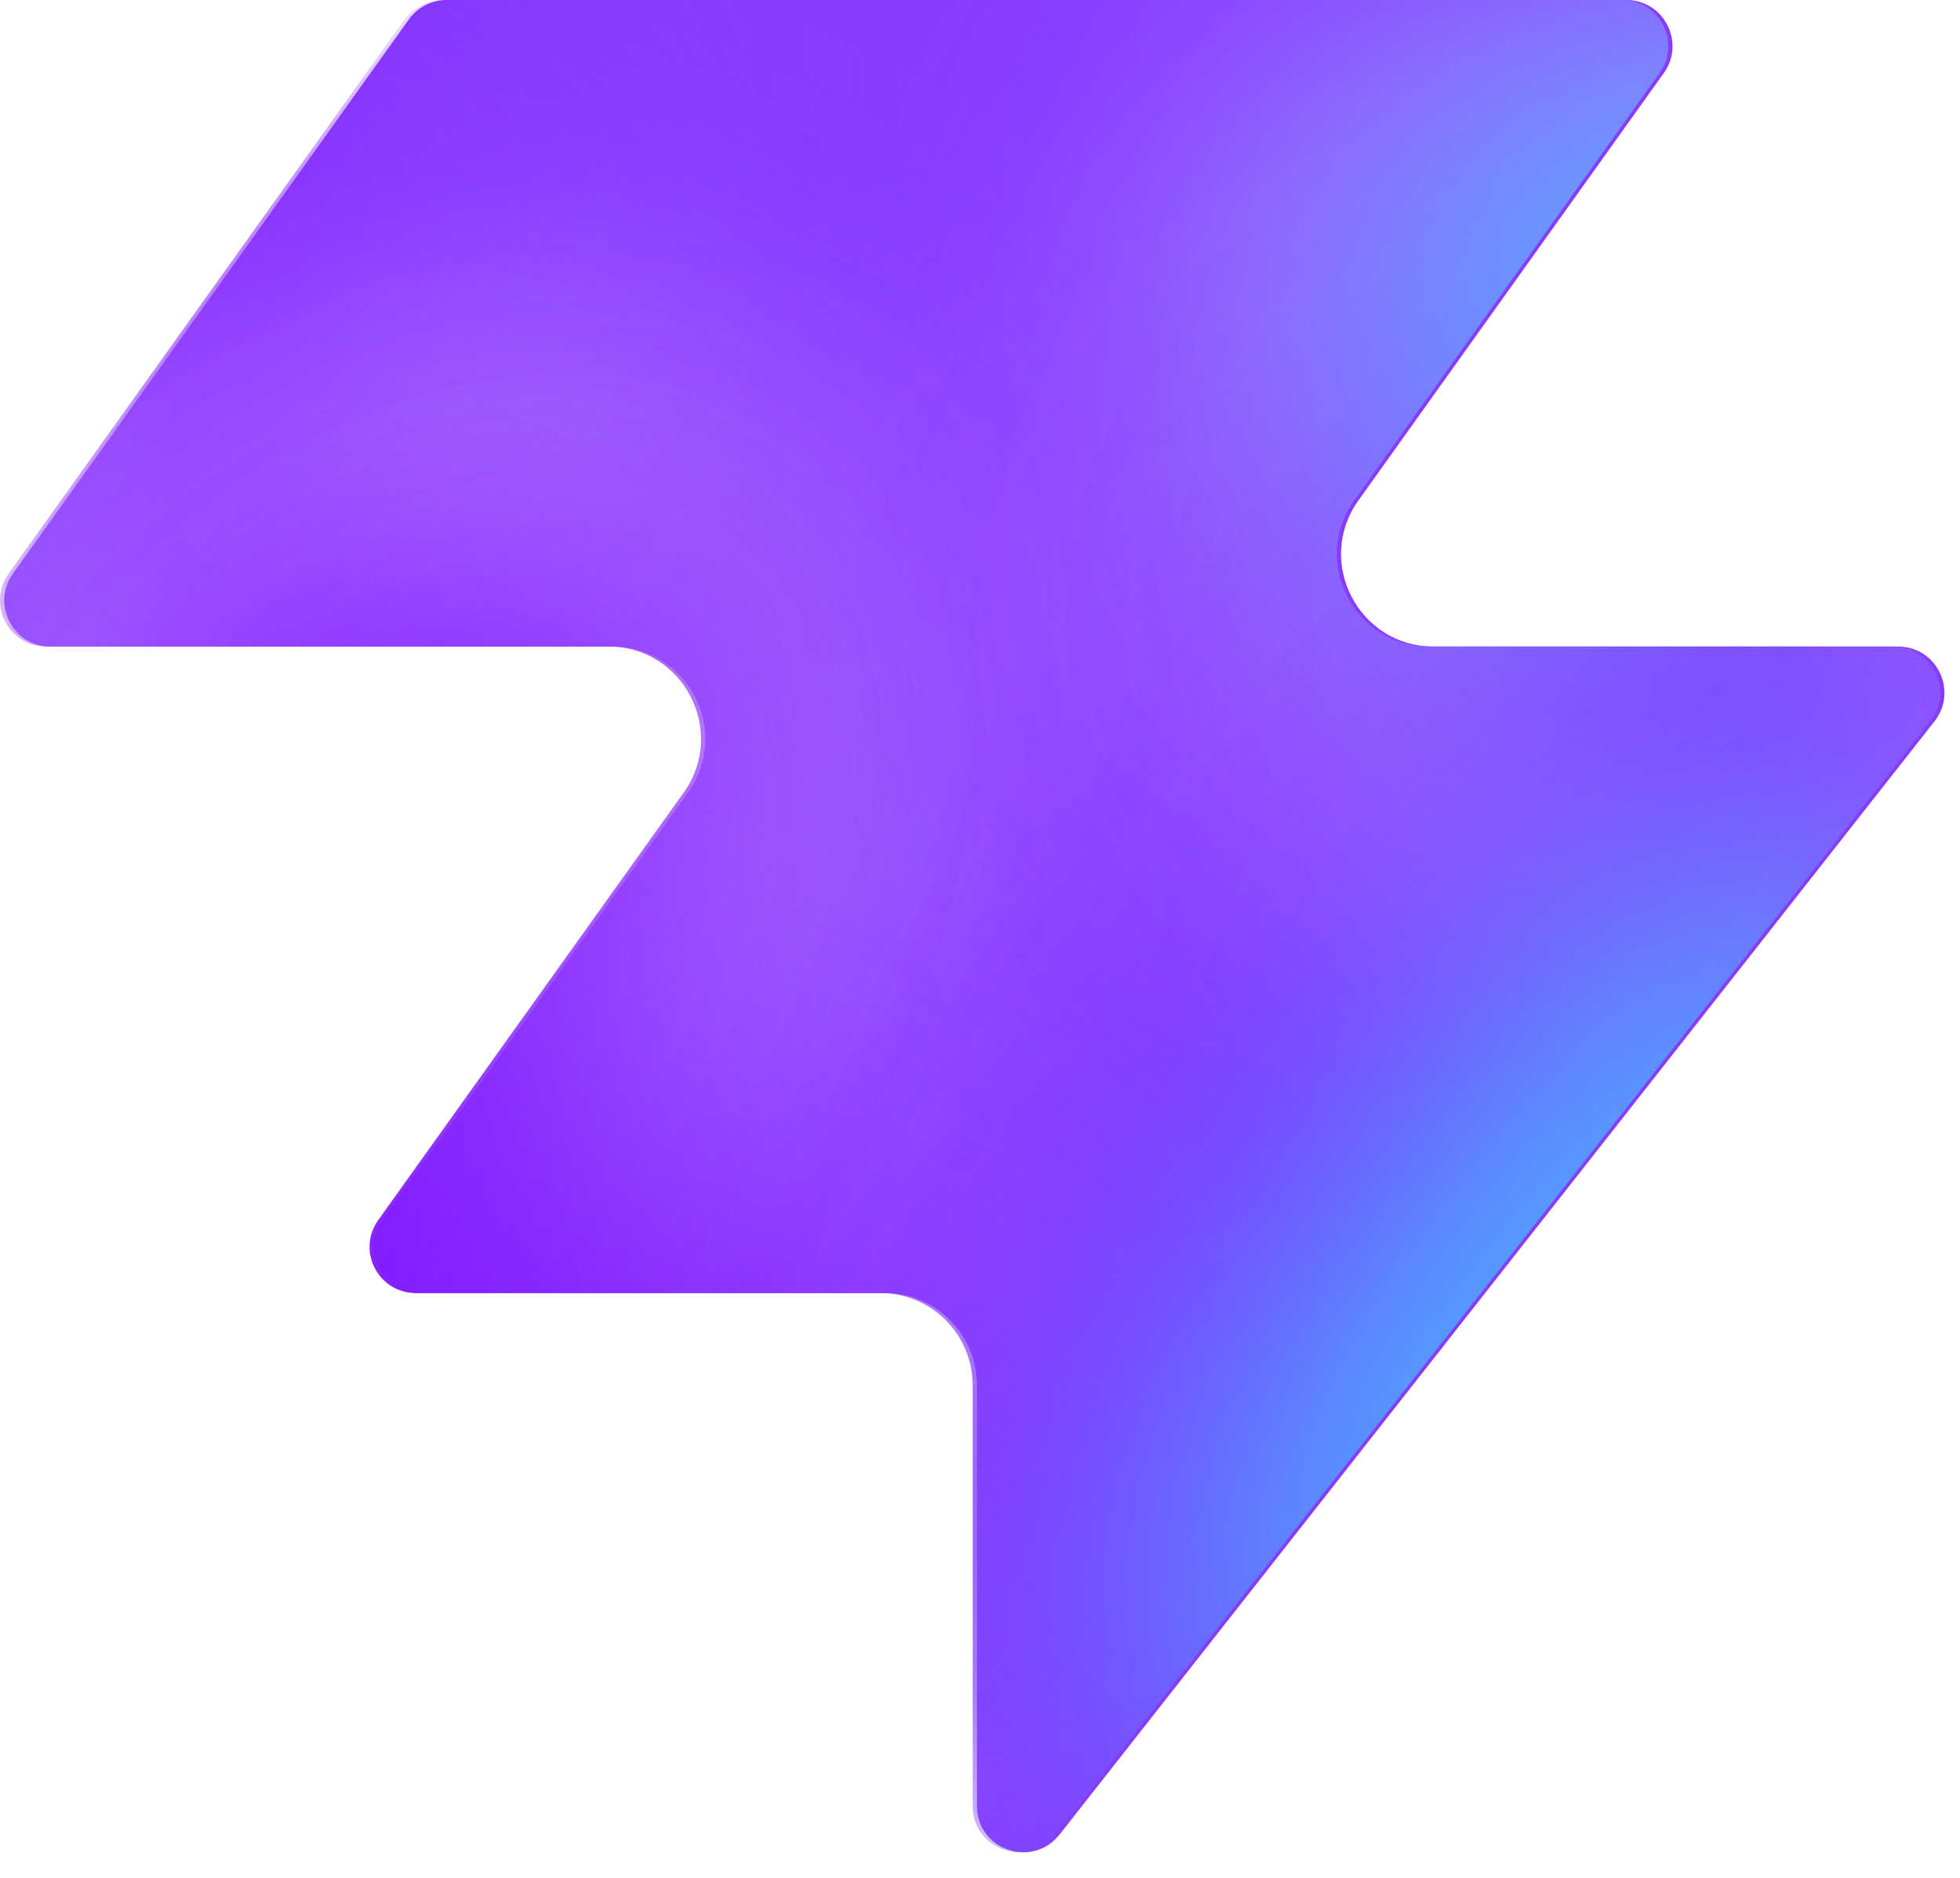
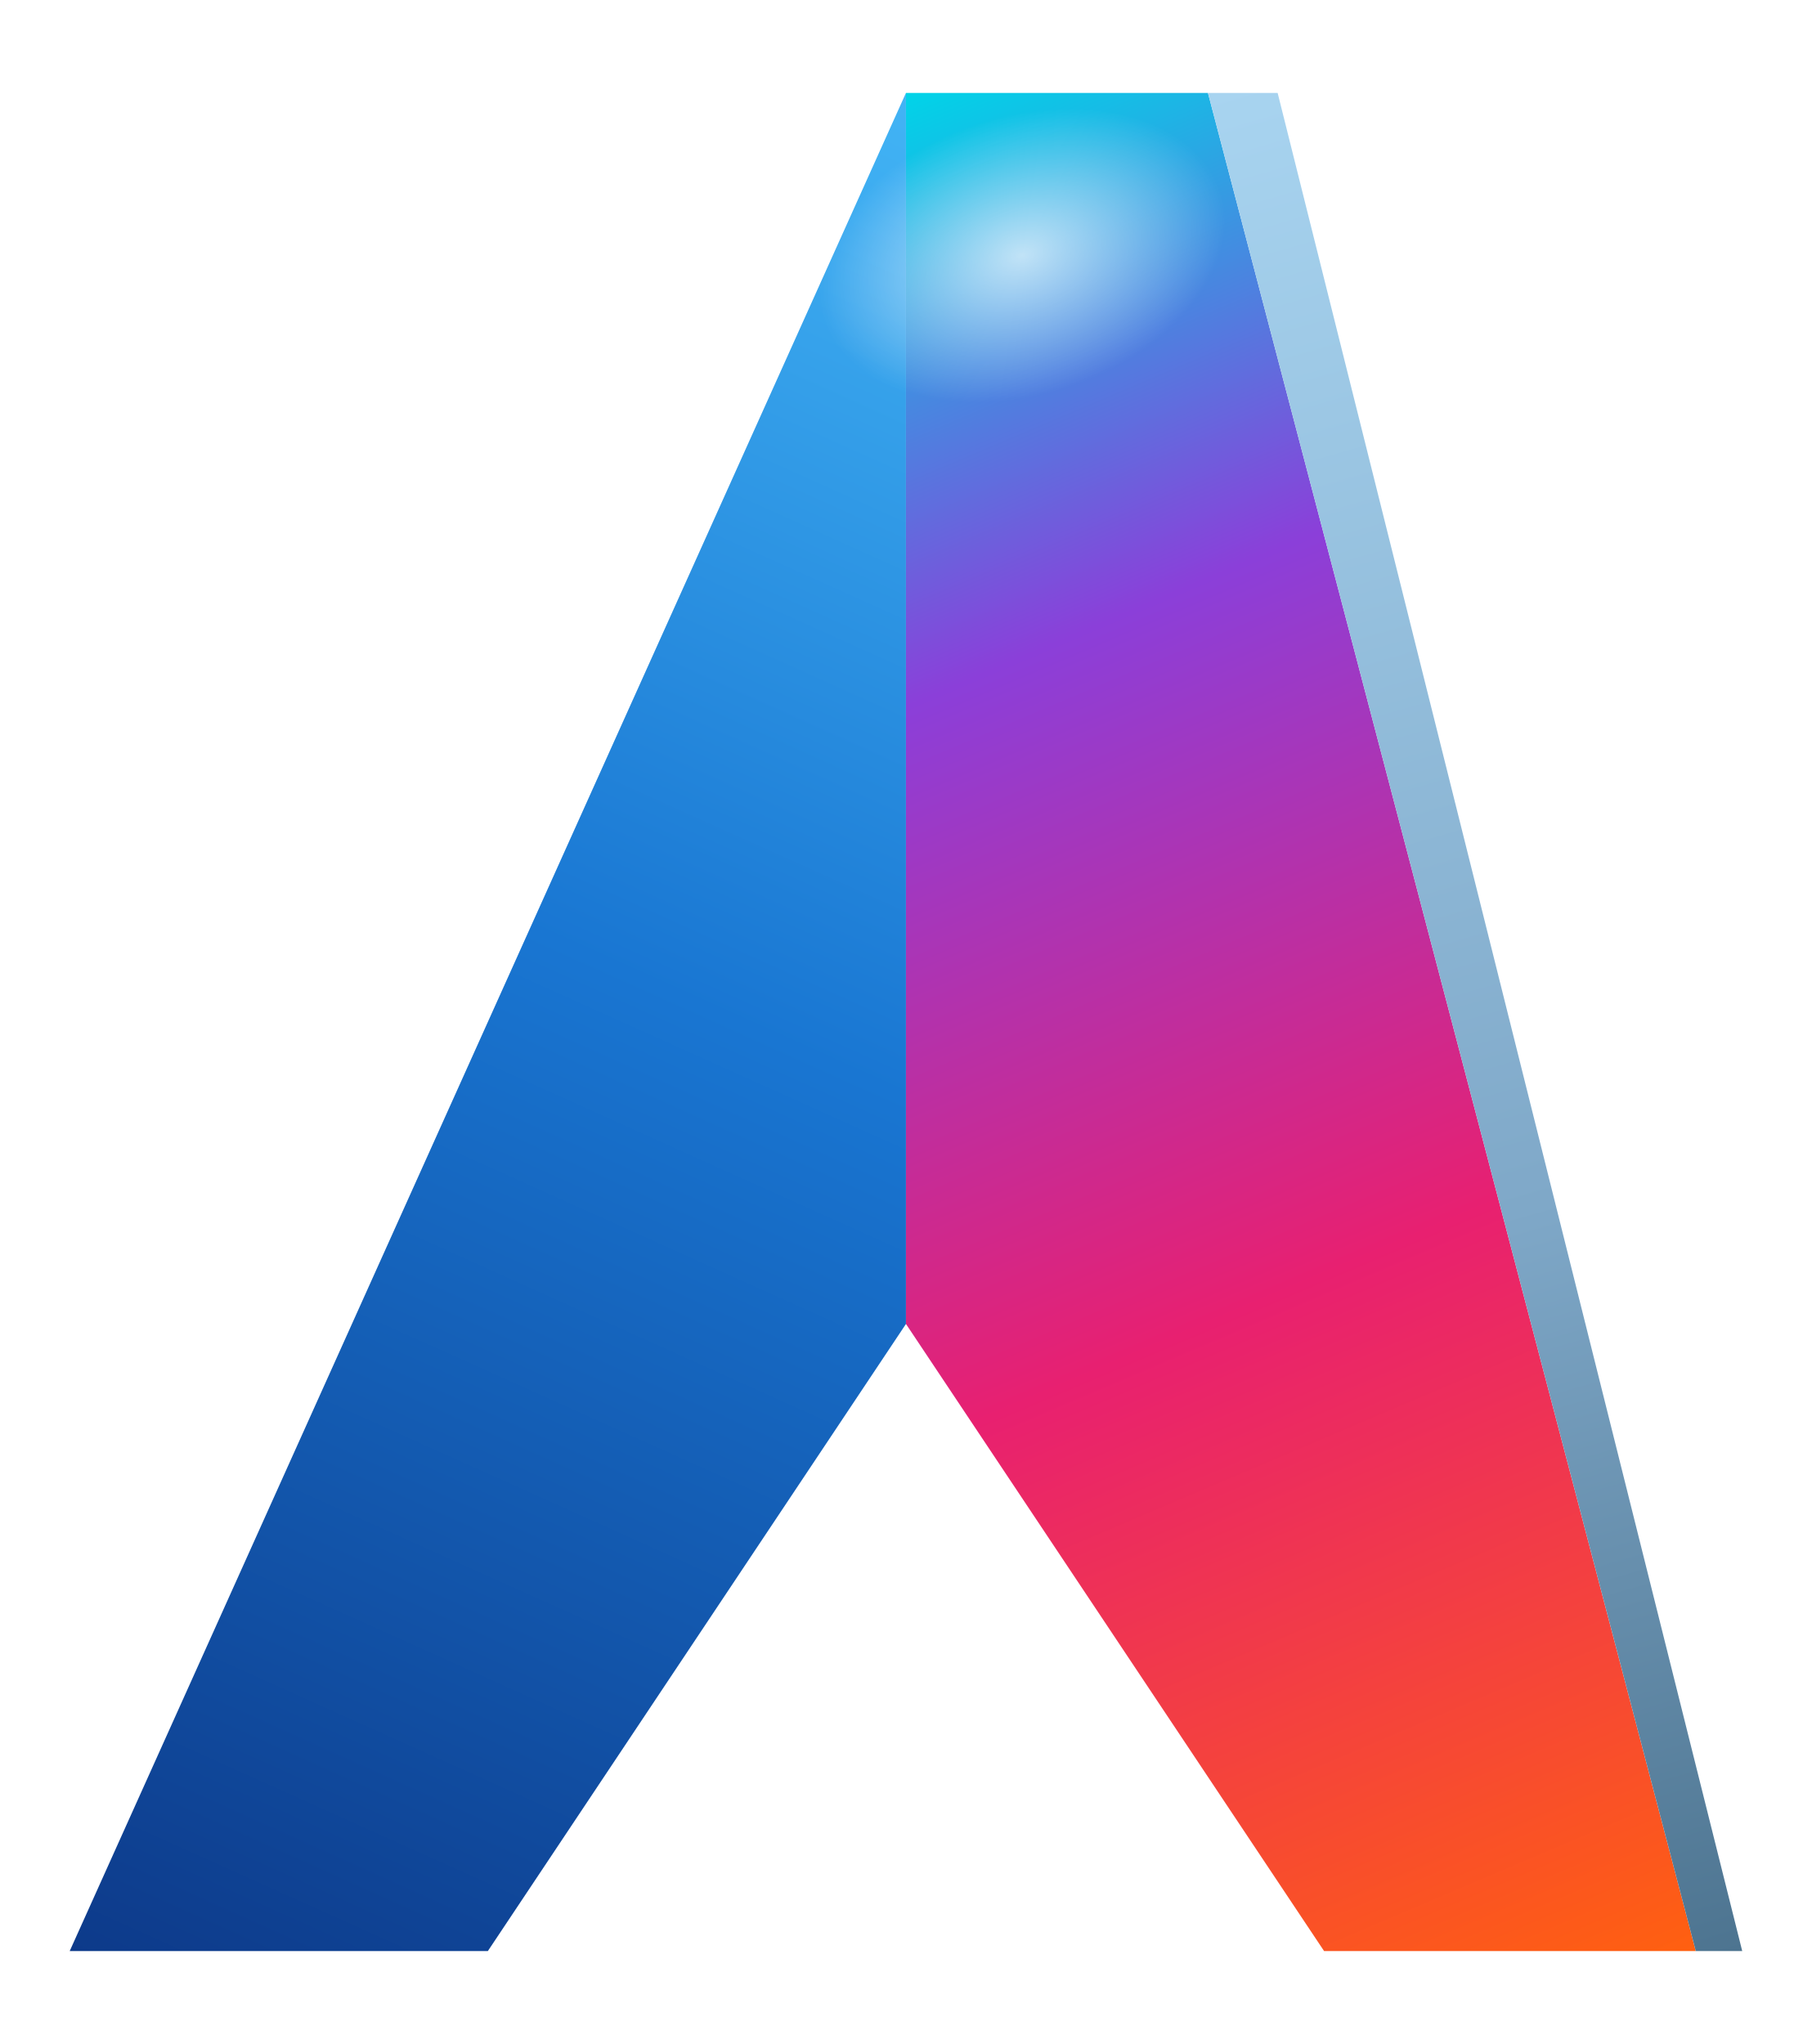
- <svg xmlns="http://www.w3.org/2000/svg" width="48" height="46" fill="none" viewBox="0 0 48 46">
-   <path fill="#863bff" d="M25.946 44.938c-.664.845-2.021.375-2.021-.698V33.937a2.26 2.26 0 0 0-2.262-2.262H10.287c-.92 0-1.456-1.04-.92-1.788l7.48-10.471c1.07-1.497 0-3.578-1.842-3.578H1.237c-.92 0-1.456-1.04-.92-1.788L10.013.474c.214-.297.556-.474.92-.474h28.894c.92 0 1.456 1.04.92 1.788l-7.48 10.471c-1.07 1.498 0 3.579 1.842 3.579h11.377c.943 0 1.473 1.088.89 1.83L25.947 44.94z" style="fill:#863bff;fill:color(display-p3 .525 .23 1);fill-opacity:1" />
-   <mask id="a" width="48" height="46" x="0" y="0" maskUnits="userSpaceOnUse" style="mask-type:alpha">
-     <path fill="#000" d="M25.842 44.938c-.664.844-2.021.375-2.021-.698V33.937a2.26 2.26 0 0 0-2.262-2.262H10.183c-.92 0-1.456-1.04-.92-1.788l7.48-10.471c1.07-1.498 0-3.579-1.842-3.579H1.133c-.92 0-1.456-1.04-.92-1.787L9.91.473c.214-.297.556-.474.92-.474h28.894c.92 0 1.456 1.04.92 1.788l-7.48 10.471c-1.07 1.498 0 3.578 1.842 3.578h11.377c.943 0 1.473 1.088.89 1.832L25.843 44.94z" style="fill:#000;fill-opacity:1" />
-   </mask>
-   <g mask="url(#a)">
-     <g filter="url(#b)">
-       <ellipse cx="5.508" cy="14.704" fill="#ede6ff" rx="5.508" ry="14.704" style="fill:#ede6ff;fill:color(display-p3 .927 .903 1);fill-opacity:1" transform="matrix(.00324 1 1 -.00324 -4.47 31.516)" />
-     </g>
-     <g filter="url(#c)">
-       <ellipse cx="10.399" cy="29.851" fill="#ede6ff" rx="10.399" ry="29.851" style="fill:#ede6ff;fill:color(display-p3 .927 .903 1);fill-opacity:1" transform="matrix(.00324 1 1 -.00324 -39.328 7.883)" />
-     </g>
-     <g filter="url(#d)">
-       <ellipse cx="5.508" cy="30.487" fill="#7e14ff" rx="5.508" ry="30.487" style="fill:#7e14ff;fill:color(display-p3 .492 .077 1);fill-opacity:1" transform="rotate(89.814 -25.913 -14.639)scale(1 -1)" />
-     </g>
-     <g filter="url(#e)">
-       <ellipse cx="5.508" cy="30.599" fill="#7e14ff" rx="5.508" ry="30.599" style="fill:#7e14ff;fill:color(display-p3 .492 .077 1);fill-opacity:1" transform="rotate(89.814 -32.644 -3.334)scale(1 -1)" />
-     </g>
-     <g filter="url(#f)">
-       <ellipse cx="5.508" cy="30.599" fill="#7e14ff" rx="5.508" ry="30.599" style="fill:#7e14ff;fill:color(display-p3 .492 .077 1);fill-opacity:1" transform="matrix(.00324 1 1 -.00324 -34.34 30.47)" />
-     </g>
-     <g filter="url(#g)">
-       <ellipse cx="14.072" cy="22.078" fill="#ede6ff" rx="14.072" ry="22.078" style="fill:#ede6ff;fill:color(display-p3 .927 .903 1);fill-opacity:1" transform="rotate(93.35 24.506 48.493)scale(-1 1)" />
-     </g>
-     <g filter="url(#h)">
-       <ellipse cx="3.47" cy="21.501" fill="#7e14ff" rx="3.47" ry="21.501" style="fill:#7e14ff;fill:color(display-p3 .492 .077 1);fill-opacity:1" transform="rotate(89.009 28.708 47.59)scale(-1 1)" />
-     </g>
-     <g filter="url(#i)">
-       <ellipse cx="3.47" cy="21.501" fill="#7e14ff" rx="3.47" ry="21.501" style="fill:#7e14ff;fill:color(display-p3 .492 .077 1);fill-opacity:1" transform="rotate(89.009 28.708 47.59)scale(-1 1)" />
-     </g>
-     <g filter="url(#j)">
-       <ellipse cx=".387" cy="8.972" fill="#7e14ff" rx="4.407" ry="29.108" style="fill:#7e14ff;fill:color(display-p3 .492 .077 1);fill-opacity:1" transform="rotate(39.51 .387 8.972)" />
-     </g>
-     <g filter="url(#k)">
-       <ellipse cx="47.523" cy="-6.092" fill="#7e14ff" rx="4.407" ry="29.108" style="fill:#7e14ff;fill:color(display-p3 .492 .077 1);fill-opacity:1" transform="rotate(37.892 47.523 -6.092)" />
-     </g>
-     <g filter="url(#l)">
-       <ellipse cx="41.412" cy="6.333" fill="#47bfff" rx="5.971" ry="9.665" style="fill:#47bfff;fill:color(display-p3 .28 .748 1);fill-opacity:1" transform="rotate(37.892 41.412 6.333)" />
-     </g>
-     <g filter="url(#m)">
-       <ellipse cx="-1.879" cy="38.332" fill="#7e14ff" rx="4.407" ry="29.108" style="fill:#7e14ff;fill:color(display-p3 .492 .077 1);fill-opacity:1" transform="rotate(37.892 -1.88 38.332)" />
-     </g>
-     <g filter="url(#n)">
-       <ellipse cx="-1.879" cy="38.332" fill="#7e14ff" rx="4.407" ry="29.108" style="fill:#7e14ff;fill:color(display-p3 .492 .077 1);fill-opacity:1" transform="rotate(37.892 -1.88 38.332)" />
-     </g>
-     <g filter="url(#o)">
-       <ellipse cx="35.651" cy="29.907" fill="#7e14ff" rx="4.407" ry="29.108" style="fill:#7e14ff;fill:color(display-p3 .492 .077 1);fill-opacity:1" transform="rotate(37.892 35.651 29.907)" />
-     </g>
-     <g filter="url(#p)">
-       <ellipse cx="38.418" cy="32.4" fill="#47bfff" rx="5.971" ry="15.297" style="fill:#47bfff;fill:color(display-p3 .28 .748 1);fill-opacity:1" transform="rotate(37.892 38.418 32.4)" />
-     </g>
+ <svg xmlns="http://www.w3.org/2000/svg" viewBox="0 0 78 88" fill="none">
+   <defs>
+     <linearGradient id="aBlue" x1="39" y1="4" x2="3" y2="84" gradientUnits="userSpaceOnUse">
+       <stop offset="0%" stop-color="#42B4F5" />
+       <stop offset="45%" stop-color="#1976D2" />
+       <stop offset="100%" stop-color="#0D3A8A" />
+     </linearGradient>
+     <linearGradient id="aRainbow" x1="39" y1="4" x2="73" y2="84" gradientUnits="userSpaceOnUse">
+       <stop offset="0%" stop-color="#00D4E8" />
+       <stop offset="28%" stop-color="#8B3FD9" />
+       <stop offset="62%" stop-color="#E82070" />
+       <stop offset="100%" stop-color="#FF6010" />
+     </linearGradient>
+     <linearGradient id="aSilver" x1="52" y1="4" x2="75" y2="84" gradientUnits="userSpaceOnUse">
+       <stop offset="0%" stop-color="#A8D4F0" />
+       <stop offset="60%" stop-color="#7FA8C8" />
+       <stop offset="100%" stop-color="#4D7490" />
+     </linearGradient>
+     <radialGradient id="aApex" cx="50%" cy="50%" r="50%">
+       <stop offset="0%" stop-color="#FFFFFF" stop-opacity="0.7" />
+       <stop offset="100%" stop-color="#FFFFFF" stop-opacity="0" />
+     </radialGradient>
+     <linearGradient id="aReflect" x1="0" y1="0" x2="0" y2="1">
+       <stop offset="0%" stop-color="white" stop-opacity="0.22" />
+       <stop offset="100%" stop-color="white" stop-opacity="0" />
+     </linearGradient>
+     <mask id="reflectMask">
+       <rect x="0" y="0" width="78" height="18" fill="url(#aReflect)" />
+     </mask>
+   </defs>
+   <g transform="translate(0, 172) scale(1, -1)" mask="url(#reflectMask)">
+     <polygon fill="url(#aBlue)" points="39,4 3,84 21,84 39,57" />
+     <polygon fill="url(#aRainbow)" points="39,4 52,4 73,84 57,84 39,57" />
+     <polygon fill="url(#aSilver)" points="52,4 55,4 75,84 73,84" />
  </g>
-   <defs>
-     <filter id="b" width="60.045" height="41.654" x="-19.77" y="16.149" color-interpolation-filters="sRGB" filterUnits="userSpaceOnUse">
-       <feFlood flood-opacity="0" result="BackgroundImageFix" />
-       <feBlend in="SourceGraphic" in2="BackgroundImageFix" result="shape" />
-       <feGaussianBlur result="effect1_foregroundBlur_2002_17158" stdDeviation="7.659" />
-     </filter>
-     <filter id="c" width="90.34" height="51.437" x="-54.613" y="-7.533" color-interpolation-filters="sRGB" filterUnits="userSpaceOnUse">
-       <feFlood flood-opacity="0" result="BackgroundImageFix" />
-       <feBlend in="SourceGraphic" in2="BackgroundImageFix" result="shape" />
-       <feGaussianBlur result="effect1_foregroundBlur_2002_17158" stdDeviation="7.659" />
-     </filter>
-     <filter id="d" width="79.355" height="29.4" x="-49.64" y="2.03" color-interpolation-filters="sRGB" filterUnits="userSpaceOnUse">
-       <feFlood flood-opacity="0" result="BackgroundImageFix" />
-       <feBlend in="SourceGraphic" in2="BackgroundImageFix" result="shape" />
-       <feGaussianBlur result="effect1_foregroundBlur_2002_17158" stdDeviation="4.596" />
-     </filter>
-     <filter id="e" width="79.579" height="29.4" x="-45.045" y="20.029" color-interpolation-filters="sRGB" filterUnits="userSpaceOnUse">
-       <feFlood flood-opacity="0" result="BackgroundImageFix" />
-       <feBlend in="SourceGraphic" in2="BackgroundImageFix" result="shape" />
-       <feGaussianBlur result="effect1_foregroundBlur_2002_17158" stdDeviation="4.596" />
-     </filter>
-     <filter id="f" width="79.579" height="29.4" x="-43.513" y="21.178" color-interpolation-filters="sRGB" filterUnits="userSpaceOnUse">
-       <feFlood flood-opacity="0" result="BackgroundImageFix" />
-       <feBlend in="SourceGraphic" in2="BackgroundImageFix" result="shape" />
-       <feGaussianBlur result="effect1_foregroundBlur_2002_17158" stdDeviation="4.596" />
-     </filter>
-     <filter id="g" width="74.749" height="58.852" x="15.756" y="-17.901" color-interpolation-filters="sRGB" filterUnits="userSpaceOnUse">
-       <feFlood flood-opacity="0" result="BackgroundImageFix" />
-       <feBlend in="SourceGraphic" in2="BackgroundImageFix" result="shape" />
-       <feGaussianBlur result="effect1_foregroundBlur_2002_17158" stdDeviation="7.659" />
-     </filter>
-     <filter id="h" width="61.377" height="25.362" x="23.548" y="2.284" color-interpolation-filters="sRGB" filterUnits="userSpaceOnUse">
-       <feFlood flood-opacity="0" result="BackgroundImageFix" />
-       <feBlend in="SourceGraphic" in2="BackgroundImageFix" result="shape" />
-       <feGaussianBlur result="effect1_foregroundBlur_2002_17158" stdDeviation="4.596" />
-     </filter>
-     <filter id="i" width="61.377" height="25.362" x="23.548" y="2.284" color-interpolation-filters="sRGB" filterUnits="userSpaceOnUse">
-       <feFlood flood-opacity="0" result="BackgroundImageFix" />
-       <feBlend in="SourceGraphic" in2="BackgroundImageFix" result="shape" />
-       <feGaussianBlur result="effect1_foregroundBlur_2002_17158" stdDeviation="4.596" />
-     </filter>
-     <filter id="j" width="56.045" height="63.649" x="-27.636" y="-22.853" color-interpolation-filters="sRGB" filterUnits="userSpaceOnUse">
-       <feFlood flood-opacity="0" result="BackgroundImageFix" />
-       <feBlend in="SourceGraphic" in2="BackgroundImageFix" result="shape" />
-       <feGaussianBlur result="effect1_foregroundBlur_2002_17158" stdDeviation="4.596" />
-     </filter>
-     <filter id="k" width="54.814" height="64.646" x="20.116" y="-38.415" color-interpolation-filters="sRGB" filterUnits="userSpaceOnUse">
-       <feFlood flood-opacity="0" result="BackgroundImageFix" />
-       <feBlend in="SourceGraphic" in2="BackgroundImageFix" result="shape" />
-       <feGaussianBlur result="effect1_foregroundBlur_2002_17158" stdDeviation="4.596" />
-     </filter>
-     <filter id="l" width="33.541" height="35.313" x="24.641" y="-11.323" color-interpolation-filters="sRGB" filterUnits="userSpaceOnUse">
-       <feFlood flood-opacity="0" result="BackgroundImageFix" />
-       <feBlend in="SourceGraphic" in2="BackgroundImageFix" result="shape" />
-       <feGaussianBlur result="effect1_foregroundBlur_2002_17158" stdDeviation="4.596" />
-     </filter>
-     <filter id="m" width="54.814" height="64.646" x="-29.286" y="6.009" color-interpolation-filters="sRGB" filterUnits="userSpaceOnUse">
-       <feFlood flood-opacity="0" result="BackgroundImageFix" />
-       <feBlend in="SourceGraphic" in2="BackgroundImageFix" result="shape" />
-       <feGaussianBlur result="effect1_foregroundBlur_2002_17158" stdDeviation="4.596" />
-     </filter>
-     <filter id="n" width="54.814" height="64.646" x="-29.286" y="6.009" color-interpolation-filters="sRGB" filterUnits="userSpaceOnUse">
-       <feFlood flood-opacity="0" result="BackgroundImageFix" />
-       <feBlend in="SourceGraphic" in2="BackgroundImageFix" result="shape" />
-       <feGaussianBlur result="effect1_foregroundBlur_2002_17158" stdDeviation="4.596" />
-     </filter>
-     <filter id="o" width="54.814" height="64.646" x="8.244" y="-2.416" color-interpolation-filters="sRGB" filterUnits="userSpaceOnUse">
-       <feFlood flood-opacity="0" result="BackgroundImageFix" />
-       <feBlend in="SourceGraphic" in2="BackgroundImageFix" result="shape" />
-       <feGaussianBlur result="effect1_foregroundBlur_2002_17158" stdDeviation="4.596" />
-     </filter>
-     <filter id="p" width="39.409" height="43.623" x="18.713" y="10.588" color-interpolation-filters="sRGB" filterUnits="userSpaceOnUse">
-       <feFlood flood-opacity="0" result="BackgroundImageFix" />
-       <feBlend in="SourceGraphic" in2="BackgroundImageFix" result="shape" />
-       <feGaussianBlur result="effect1_foregroundBlur_2002_17158" stdDeviation="4.596" />
-     </filter>
-   </defs>
+   <polygon fill="url(#aBlue)" points="39,4 3,84 21,84 39,57" />
+   <polygon fill="url(#aRainbow)" points="39,4 52,4 73,84 57,84 39,57" />
+   <polygon fill="url(#aSilver)" points="52,4 55,4 75,84 73,84" />
+   <ellipse cx="44" cy="11" rx="9" ry="6" fill="url(#aApex)" transform="rotate(-18, 44, 11)" />
</svg>
